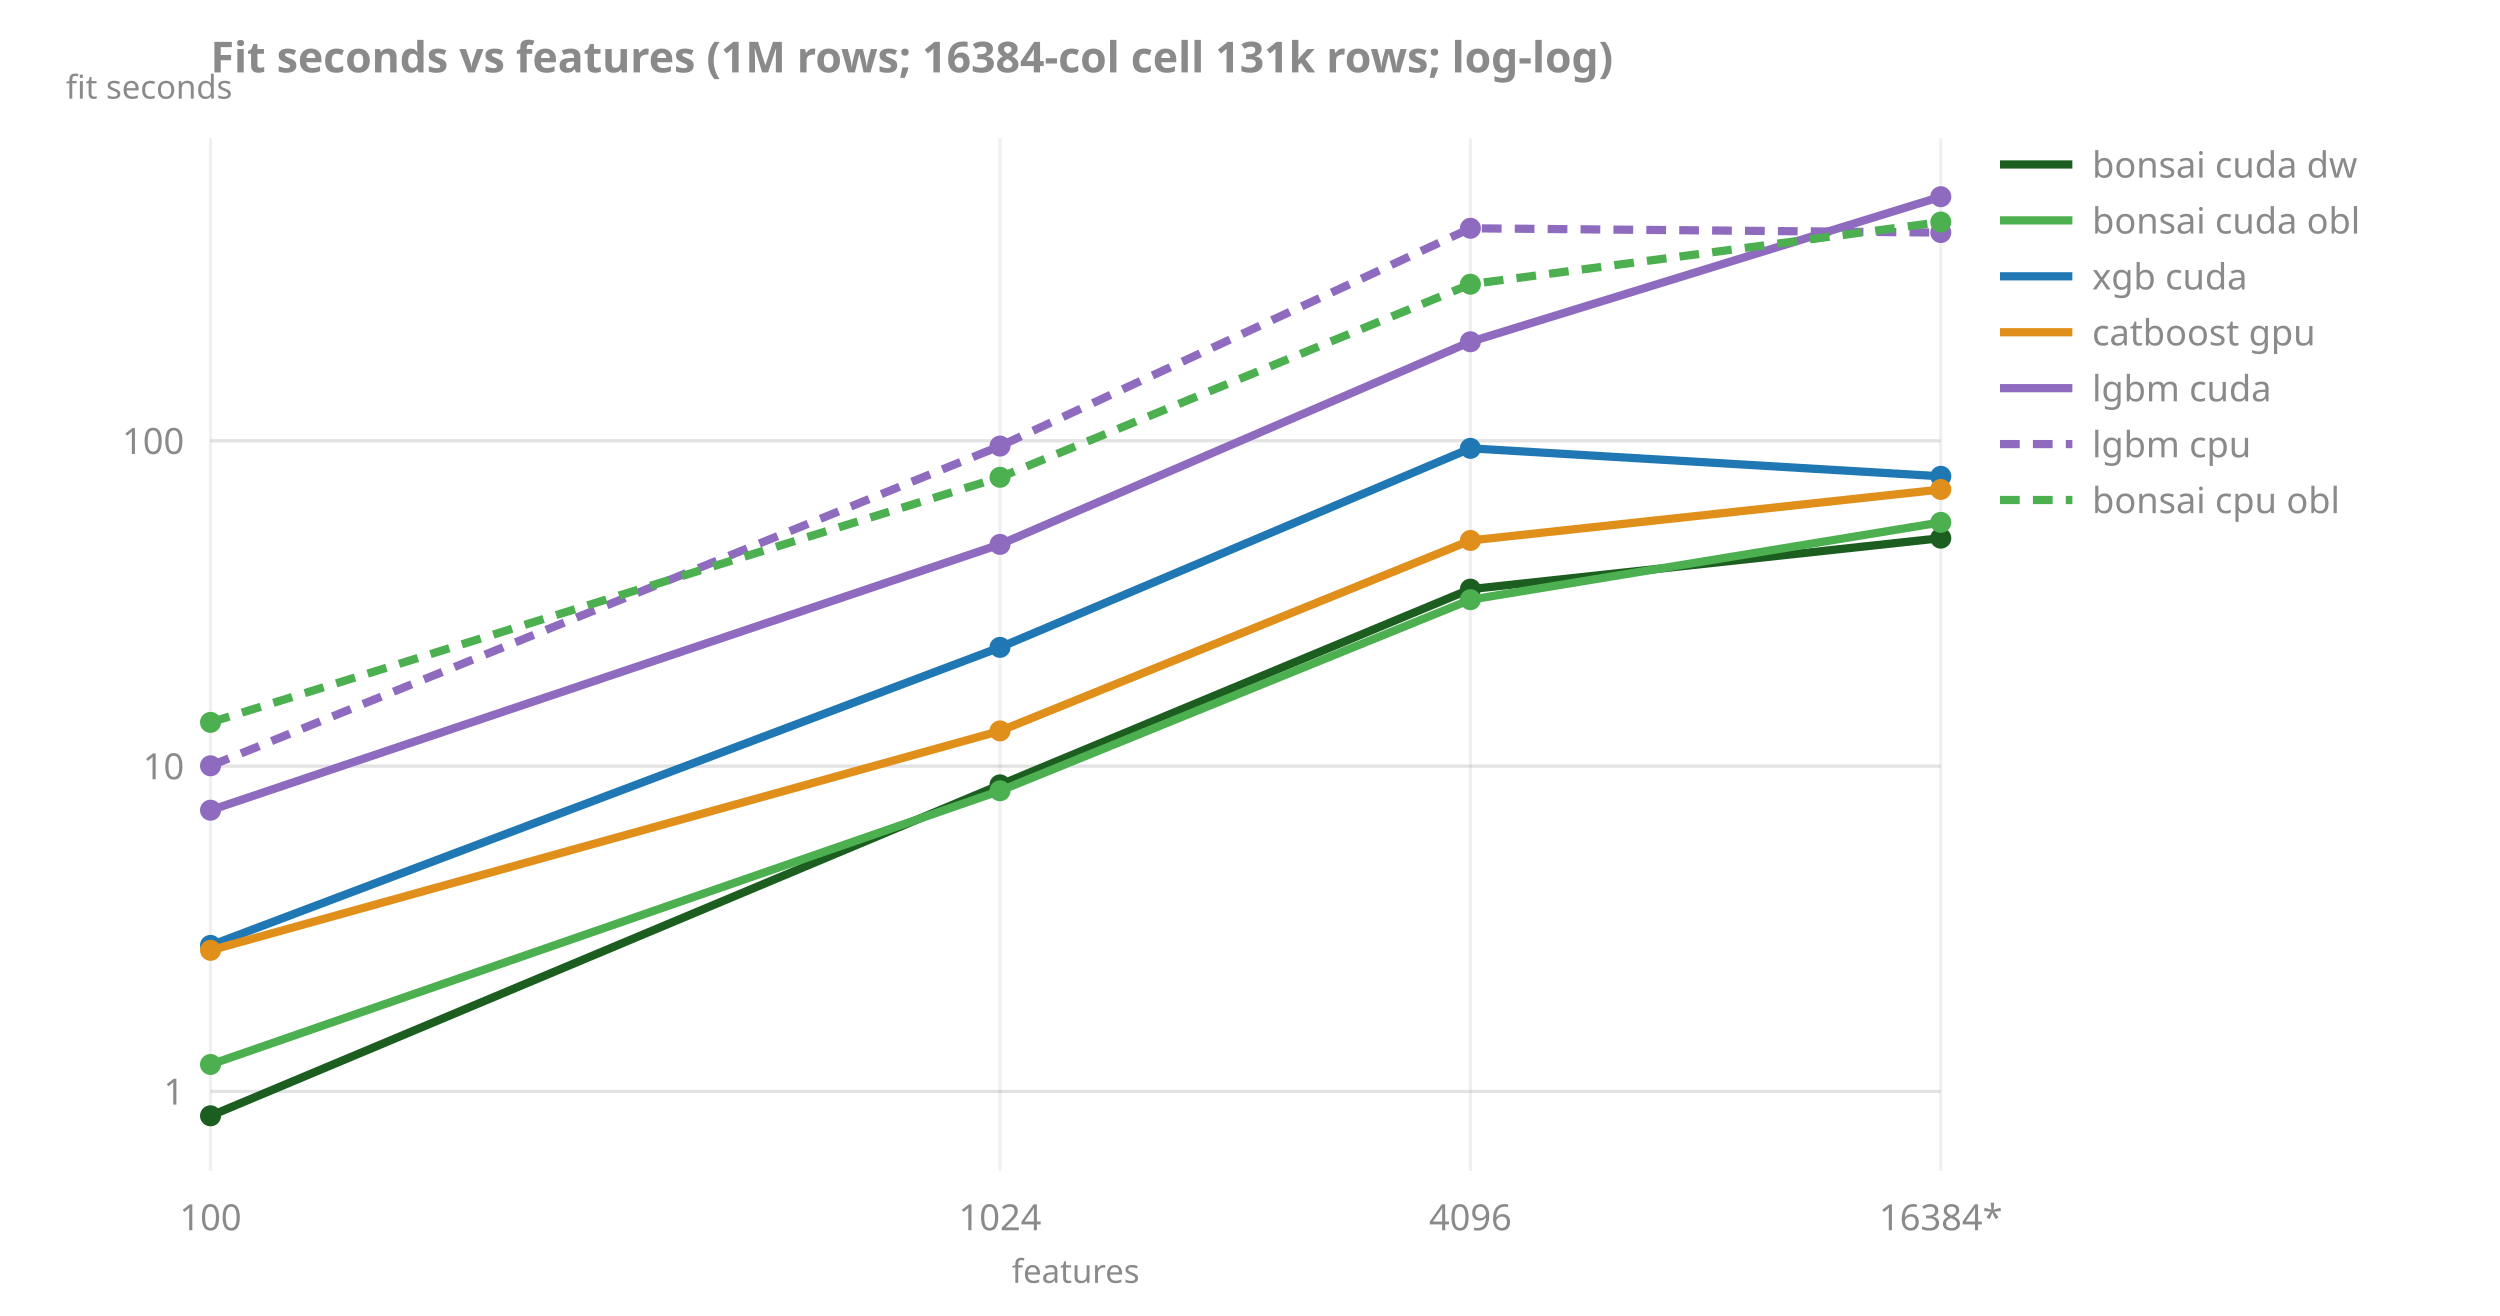
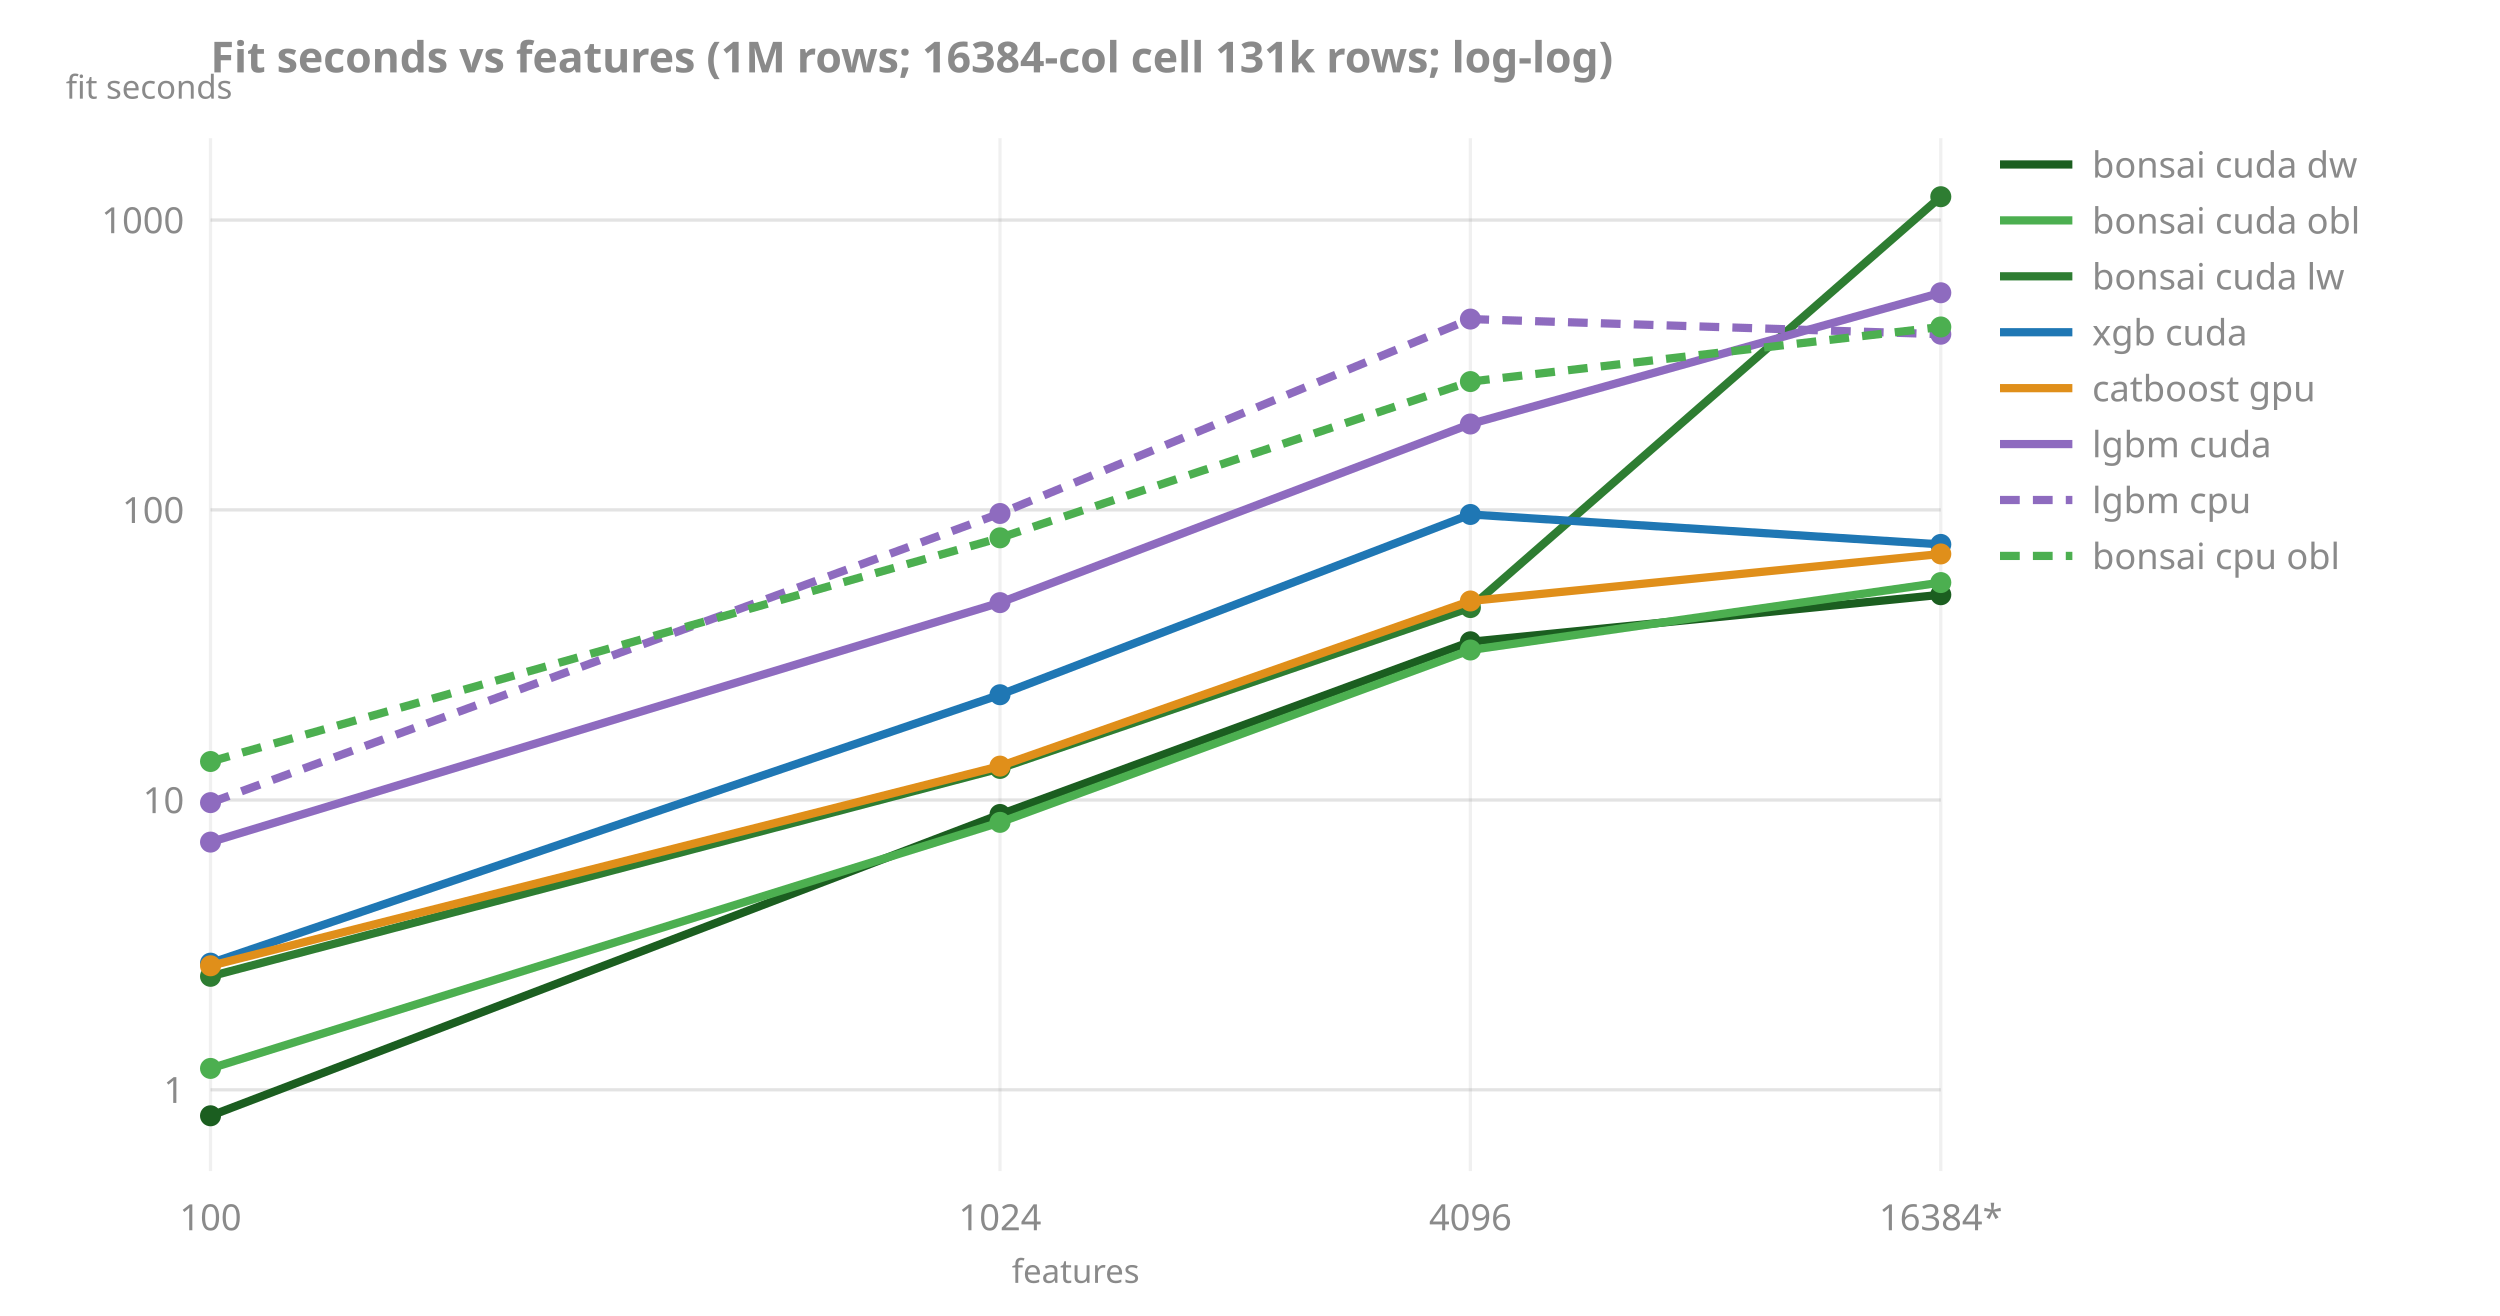
<svg xmlns="http://www.w3.org/2000/svg" width="760" height="400" viewBox="0 0 760 400">
  <text x="64" y="22" font-size="13" fill="#8a8a8a" font-family="system-ui,sans-serif" text-anchor="start" font-weight="bold">Fit seconds vs features (1M rows; 16384-col cell 131k rows; log-log)</text>
-   <line x1="64" y1="331.8" x2="590" y2="331.8" stroke="#808080" stroke-opacity="0.22" />
-   <text x="56" y="335.8" font-size="11" fill="#8a8a8a" font-family="system-ui,sans-serif" text-anchor="end" font-weight="normal">1</text>
-   <line x1="64" y1="232.9" x2="590" y2="232.9" stroke="#808080" stroke-opacity="0.22" />
-   <text x="56" y="236.9" font-size="11" fill="#8a8a8a" font-family="system-ui,sans-serif" text-anchor="end" font-weight="normal">10</text>
-   <line x1="64" y1="134.0" x2="590" y2="134.0" stroke="#808080" stroke-opacity="0.22" />
-   <text x="56" y="138.0" font-size="11" fill="#8a8a8a" font-family="system-ui,sans-serif" text-anchor="end" font-weight="normal">100</text>
+   <line x1="64" y1="331.3" x2="590" y2="331.3" stroke="#808080" stroke-opacity="0.22" />
+   <text x="56" y="335.3" font-size="11" fill="#8a8a8a" font-family="system-ui,sans-serif" text-anchor="end" font-weight="normal">1</text>
+   <line x1="64" y1="243.2" x2="590" y2="243.2" stroke="#808080" stroke-opacity="0.22" />
+   <text x="56" y="247.2" font-size="11" fill="#8a8a8a" font-family="system-ui,sans-serif" text-anchor="end" font-weight="normal">10</text>
+   <line x1="64" y1="155.0" x2="590" y2="155.0" stroke="#808080" stroke-opacity="0.22" />
+   <text x="56" y="159.0" font-size="11" fill="#8a8a8a" font-family="system-ui,sans-serif" text-anchor="end" font-weight="normal">100</text>
+   <line x1="64" y1="66.9" x2="590" y2="66.9" stroke="#808080" stroke-opacity="0.22" />
+   <text x="56" y="70.9" font-size="11" fill="#8a8a8a" font-family="system-ui,sans-serif" text-anchor="end" font-weight="normal">1000</text>
  <line x1="64.0" y1="42" x2="64.0" y2="356" stroke="#808080" stroke-opacity="0.12" />
  <text x="64.0" y="374" font-size="11" fill="#8a8a8a" font-family="system-ui,sans-serif" text-anchor="middle" font-weight="normal">100</text>
  <line x1="304.0" y1="42" x2="304.0" y2="356" stroke="#808080" stroke-opacity="0.12" />
  <text x="304.0" y="374" font-size="11" fill="#8a8a8a" font-family="system-ui,sans-serif" text-anchor="middle" font-weight="normal">1024</text>
  <line x1="447.0" y1="42" x2="447.0" y2="356" stroke="#808080" stroke-opacity="0.12" />
  <text x="447.0" y="374" font-size="11" fill="#8a8a8a" font-family="system-ui,sans-serif" text-anchor="middle" font-weight="normal">4096</text>
  <line x1="590.0" y1="42" x2="590.0" y2="356" stroke="#808080" stroke-opacity="0.12" />
  <text x="590.0" y="374" font-size="11" fill="#8a8a8a" font-family="system-ui,sans-serif" text-anchor="middle" font-weight="normal">16384*</text>
  <text x="20" y="30" font-size="10" fill="#8a8a8a" font-family="system-ui,sans-serif" text-anchor="start" font-weight="normal">fit seconds</text>
  <text x="327.0" y="390" font-size="10" fill="#8a8a8a" font-family="system-ui,sans-serif" text-anchor="middle" font-weight="normal">features</text>
-   <polyline points="64.0,339.2 304.0,238.6 447.0,179.1 590.0,163.6" fill="none" stroke="#1b5e20" stroke-width="2.5" />
+   <polyline points="64.0,339.2 304.0,247.6 447.0,195.1 590.0,180.8" fill="none" stroke="#1b5e20" stroke-width="2.5" />
  <circle cx="64.0" cy="339.2" r="3.2" fill="#1b5e20" />
-   <circle cx="304.0" cy="238.6" r="3.2" fill="#1b5e20" />
-   <circle cx="447.0" cy="179.1" r="3.2" fill="#1b5e20" />
-   <circle cx="590.0" cy="163.6" r="3.2" fill="#1b5e20" />
-   <polyline points="64.0,323.6 304.0,240.4 447.0,182.3 590.0,158.8" fill="none" stroke="#4caf50" stroke-width="2.5" />
-   <circle cx="64.0" cy="323.6" r="3.2" fill="#4caf50" />
-   <circle cx="304.0" cy="240.4" r="3.2" fill="#4caf50" />
-   <circle cx="447.0" cy="182.3" r="3.2" fill="#4caf50" />
-   <circle cx="590.0" cy="158.8" r="3.2" fill="#4caf50" />
-   <polyline points="64.0,287.4 304.0,196.8 447.0,136.3 590.0,144.8" fill="none" stroke="#1f77b4" stroke-width="2.5" />
-   <circle cx="64.0" cy="287.4" r="3.2" fill="#1f77b4" />
-   <circle cx="304.0" cy="196.8" r="3.2" fill="#1f77b4" />
-   <circle cx="447.0" cy="136.3" r="3.2" fill="#1f77b4" />
-   <circle cx="590.0" cy="144.8" r="3.2" fill="#1f77b4" />
-   <polyline points="64.0,288.9 304.0,222.2 447.0,164.3 590.0,148.8" fill="none" stroke="#e08f1a" stroke-width="2.5" />
-   <circle cx="64.0" cy="288.9" r="3.2" fill="#e08f1a" />
-   <circle cx="304.0" cy="222.2" r="3.2" fill="#e08f1a" />
-   <circle cx="447.0" cy="164.3" r="3.2" fill="#e08f1a" />
-   <circle cx="590.0" cy="148.8" r="3.2" fill="#e08f1a" />
-   <polyline points="64.0,246.3 304.0,165.5 447.0,103.9 590.0,59.8" fill="none" stroke="#8e6bbf" stroke-width="2.5" />
-   <circle cx="64.0" cy="246.3" r="3.2" fill="#8e6bbf" />
-   <circle cx="304.0" cy="165.5" r="3.2" fill="#8e6bbf" />
-   <circle cx="447.0" cy="103.9" r="3.2" fill="#8e6bbf" />
-   <circle cx="590.0" cy="59.8" r="3.2" fill="#8e6bbf" />
-   <polyline points="64.0,232.8 304.0,135.6 447.0,69.4 590.0,70.7" fill="none" stroke="#8e6bbf" stroke-width="2.5" stroke-dasharray="6 4" />
-   <circle cx="64.0" cy="232.8" r="3.2" fill="#8e6bbf" />
-   <circle cx="304.0" cy="135.6" r="3.2" fill="#8e6bbf" />
-   <circle cx="447.0" cy="69.4" r="3.2" fill="#8e6bbf" />
-   <circle cx="590.0" cy="70.7" r="3.2" fill="#8e6bbf" />
-   <polyline points="64.0,219.6 304.0,145.1 447.0,86.4 590.0,67.5" fill="none" stroke="#4caf50" stroke-width="2.5" stroke-dasharray="6 4" />
-   <circle cx="64.0" cy="219.6" r="3.2" fill="#4caf50" />
-   <circle cx="304.0" cy="145.1" r="3.2" fill="#4caf50" />
-   <circle cx="447.0" cy="86.4" r="3.2" fill="#4caf50" />
-   <circle cx="590.0" cy="67.5" r="3.2" fill="#4caf50" />
+   <circle cx="304.0" cy="247.6" r="3.2" fill="#1b5e20" />
+   <circle cx="447.0" cy="195.1" r="3.2" fill="#1b5e20" />
+   <circle cx="590.0" cy="180.8" r="3.2" fill="#1b5e20" />
+   <polyline points="64.0,324.8 304.0,250.0 447.0,197.6 590.0,177.1" fill="none" stroke="#4caf50" stroke-width="2.5" />
+   <circle cx="64.0" cy="324.8" r="3.2" fill="#4caf50" />
+   <circle cx="304.0" cy="250.0" r="3.2" fill="#4caf50" />
+   <circle cx="447.0" cy="197.6" r="3.2" fill="#4caf50" />
+   <circle cx="590.0" cy="177.1" r="3.2" fill="#4caf50" />
+   <polyline points="64.0,296.8 304.0,233.6 447.0,184.7 590.0,59.8" fill="none" stroke="#2e7d32" stroke-width="2.5" />
+   <circle cx="64.0" cy="296.8" r="3.2" fill="#2e7d32" />
+   <circle cx="304.0" cy="233.6" r="3.2" fill="#2e7d32" />
+   <circle cx="447.0" cy="184.7" r="3.2" fill="#2e7d32" />
+   <circle cx="590.0" cy="59.8" r="3.2" fill="#2e7d32" />
+   <polyline points="64.0,292.8 304.0,211.2 447.0,156.4 590.0,165.5" fill="none" stroke="#1f77b4" stroke-width="2.5" />
+   <circle cx="64.0" cy="292.8" r="3.2" fill="#1f77b4" />
+   <circle cx="304.0" cy="211.2" r="3.2" fill="#1f77b4" />
+   <circle cx="447.0" cy="156.4" r="3.2" fill="#1f77b4" />
+   <circle cx="590.0" cy="165.5" r="3.2" fill="#1f77b4" />
+   <polyline points="64.0,293.6 304.0,232.9 447.0,182.7 590.0,168.4" fill="none" stroke="#e08f1a" stroke-width="2.5" />
+   <circle cx="64.0" cy="293.6" r="3.2" fill="#e08f1a" />
+   <circle cx="304.0" cy="232.9" r="3.2" fill="#e08f1a" />
+   <circle cx="447.0" cy="182.7" r="3.2" fill="#e08f1a" />
+   <circle cx="590.0" cy="168.4" r="3.2" fill="#e08f1a" />
+   <polyline points="64.0,256.0 304.0,183.2 447.0,128.9 590.0,89.0" fill="none" stroke="#8e6bbf" stroke-width="2.5" />
+   <circle cx="64.0" cy="256.0" r="3.2" fill="#8e6bbf" />
+   <circle cx="304.0" cy="183.2" r="3.2" fill="#8e6bbf" />
+   <circle cx="447.0" cy="128.9" r="3.2" fill="#8e6bbf" />
+   <circle cx="590.0" cy="89.0" r="3.2" fill="#8e6bbf" />
+   <polyline points="64.0,244.0 304.0,156.1 447.0,97.0 590.0,101.6" fill="none" stroke="#8e6bbf" stroke-width="2.5" stroke-dasharray="6 4" />
+   <circle cx="64.0" cy="244.0" r="3.2" fill="#8e6bbf" />
+   <circle cx="304.0" cy="156.1" r="3.2" fill="#8e6bbf" />
+   <circle cx="447.0" cy="97.0" r="3.2" fill="#8e6bbf" />
+   <circle cx="590.0" cy="101.6" r="3.2" fill="#8e6bbf" />
+   <polyline points="64.0,231.5 304.0,163.5 447.0,116.0 590.0,99.4" fill="none" stroke="#4caf50" stroke-width="2.5" stroke-dasharray="6 4" />
+   <circle cx="64.0" cy="231.5" r="3.2" fill="#4caf50" />
+   <circle cx="304.0" cy="163.5" r="3.2" fill="#4caf50" />
+   <circle cx="447.0" cy="116.0" r="3.2" fill="#4caf50" />
+   <circle cx="590.0" cy="99.4" r="3.2" fill="#4caf50" />
  <line x1="608" y1="50" x2="630" y2="50" stroke="#1b5e20" stroke-width="2.5" />
  <text x="636" y="54" font-size="11" fill="#8a8a8a" font-family="system-ui,sans-serif" text-anchor="start" font-weight="normal">bonsai cuda dw</text>
  <line x1="608" y1="67" x2="630" y2="67" stroke="#4caf50" stroke-width="2.5" />
  <text x="636" y="71" font-size="11" fill="#8a8a8a" font-family="system-ui,sans-serif" text-anchor="start" font-weight="normal">bonsai cuda obl</text>
-   <line x1="608" y1="84" x2="630" y2="84" stroke="#1f77b4" stroke-width="2.5" />
-   <text x="636" y="88" font-size="11" fill="#8a8a8a" font-family="system-ui,sans-serif" text-anchor="start" font-weight="normal">xgb cuda</text>
-   <line x1="608" y1="101" x2="630" y2="101" stroke="#e08f1a" stroke-width="2.5" />
-   <text x="636" y="105" font-size="11" fill="#8a8a8a" font-family="system-ui,sans-serif" text-anchor="start" font-weight="normal">catboost gpu</text>
-   <line x1="608" y1="118" x2="630" y2="118" stroke="#8e6bbf" stroke-width="2.5" />
-   <text x="636" y="122" font-size="11" fill="#8a8a8a" font-family="system-ui,sans-serif" text-anchor="start" font-weight="normal">lgbm cuda</text>
-   <line x1="608" y1="135" x2="630" y2="135" stroke="#8e6bbf" stroke-width="2.5" stroke-dasharray="6 4" />
-   <text x="636" y="139" font-size="11" fill="#8a8a8a" font-family="system-ui,sans-serif" text-anchor="start" font-weight="normal">lgbm cpu</text>
-   <line x1="608" y1="152" x2="630" y2="152" stroke="#4caf50" stroke-width="2.5" stroke-dasharray="6 4" />
-   <text x="636" y="156" font-size="11" fill="#8a8a8a" font-family="system-ui,sans-serif" text-anchor="start" font-weight="normal">bonsai cpu obl</text>
+   <line x1="608" y1="84" x2="630" y2="84" stroke="#2e7d32" stroke-width="2.5" />
+   <text x="636" y="88" font-size="11" fill="#8a8a8a" font-family="system-ui,sans-serif" text-anchor="start" font-weight="normal">bonsai cuda lw</text>
+   <line x1="608" y1="101" x2="630" y2="101" stroke="#1f77b4" stroke-width="2.5" />
+   <text x="636" y="105" font-size="11" fill="#8a8a8a" font-family="system-ui,sans-serif" text-anchor="start" font-weight="normal">xgb cuda</text>
+   <line x1="608" y1="118" x2="630" y2="118" stroke="#e08f1a" stroke-width="2.5" />
+   <text x="636" y="122" font-size="11" fill="#8a8a8a" font-family="system-ui,sans-serif" text-anchor="start" font-weight="normal">catboost gpu</text>
+   <line x1="608" y1="135" x2="630" y2="135" stroke="#8e6bbf" stroke-width="2.5" />
+   <text x="636" y="139" font-size="11" fill="#8a8a8a" font-family="system-ui,sans-serif" text-anchor="start" font-weight="normal">lgbm cuda</text>
+   <line x1="608" y1="152" x2="630" y2="152" stroke="#8e6bbf" stroke-width="2.5" stroke-dasharray="6 4" />
+   <text x="636" y="156" font-size="11" fill="#8a8a8a" font-family="system-ui,sans-serif" text-anchor="start" font-weight="normal">lgbm cpu</text>
+   <line x1="608" y1="169" x2="630" y2="169" stroke="#4caf50" stroke-width="2.5" stroke-dasharray="6 4" />
+   <text x="636" y="173" font-size="11" fill="#8a8a8a" font-family="system-ui,sans-serif" text-anchor="start" font-weight="normal">bonsai cpu obl</text>
</svg>
